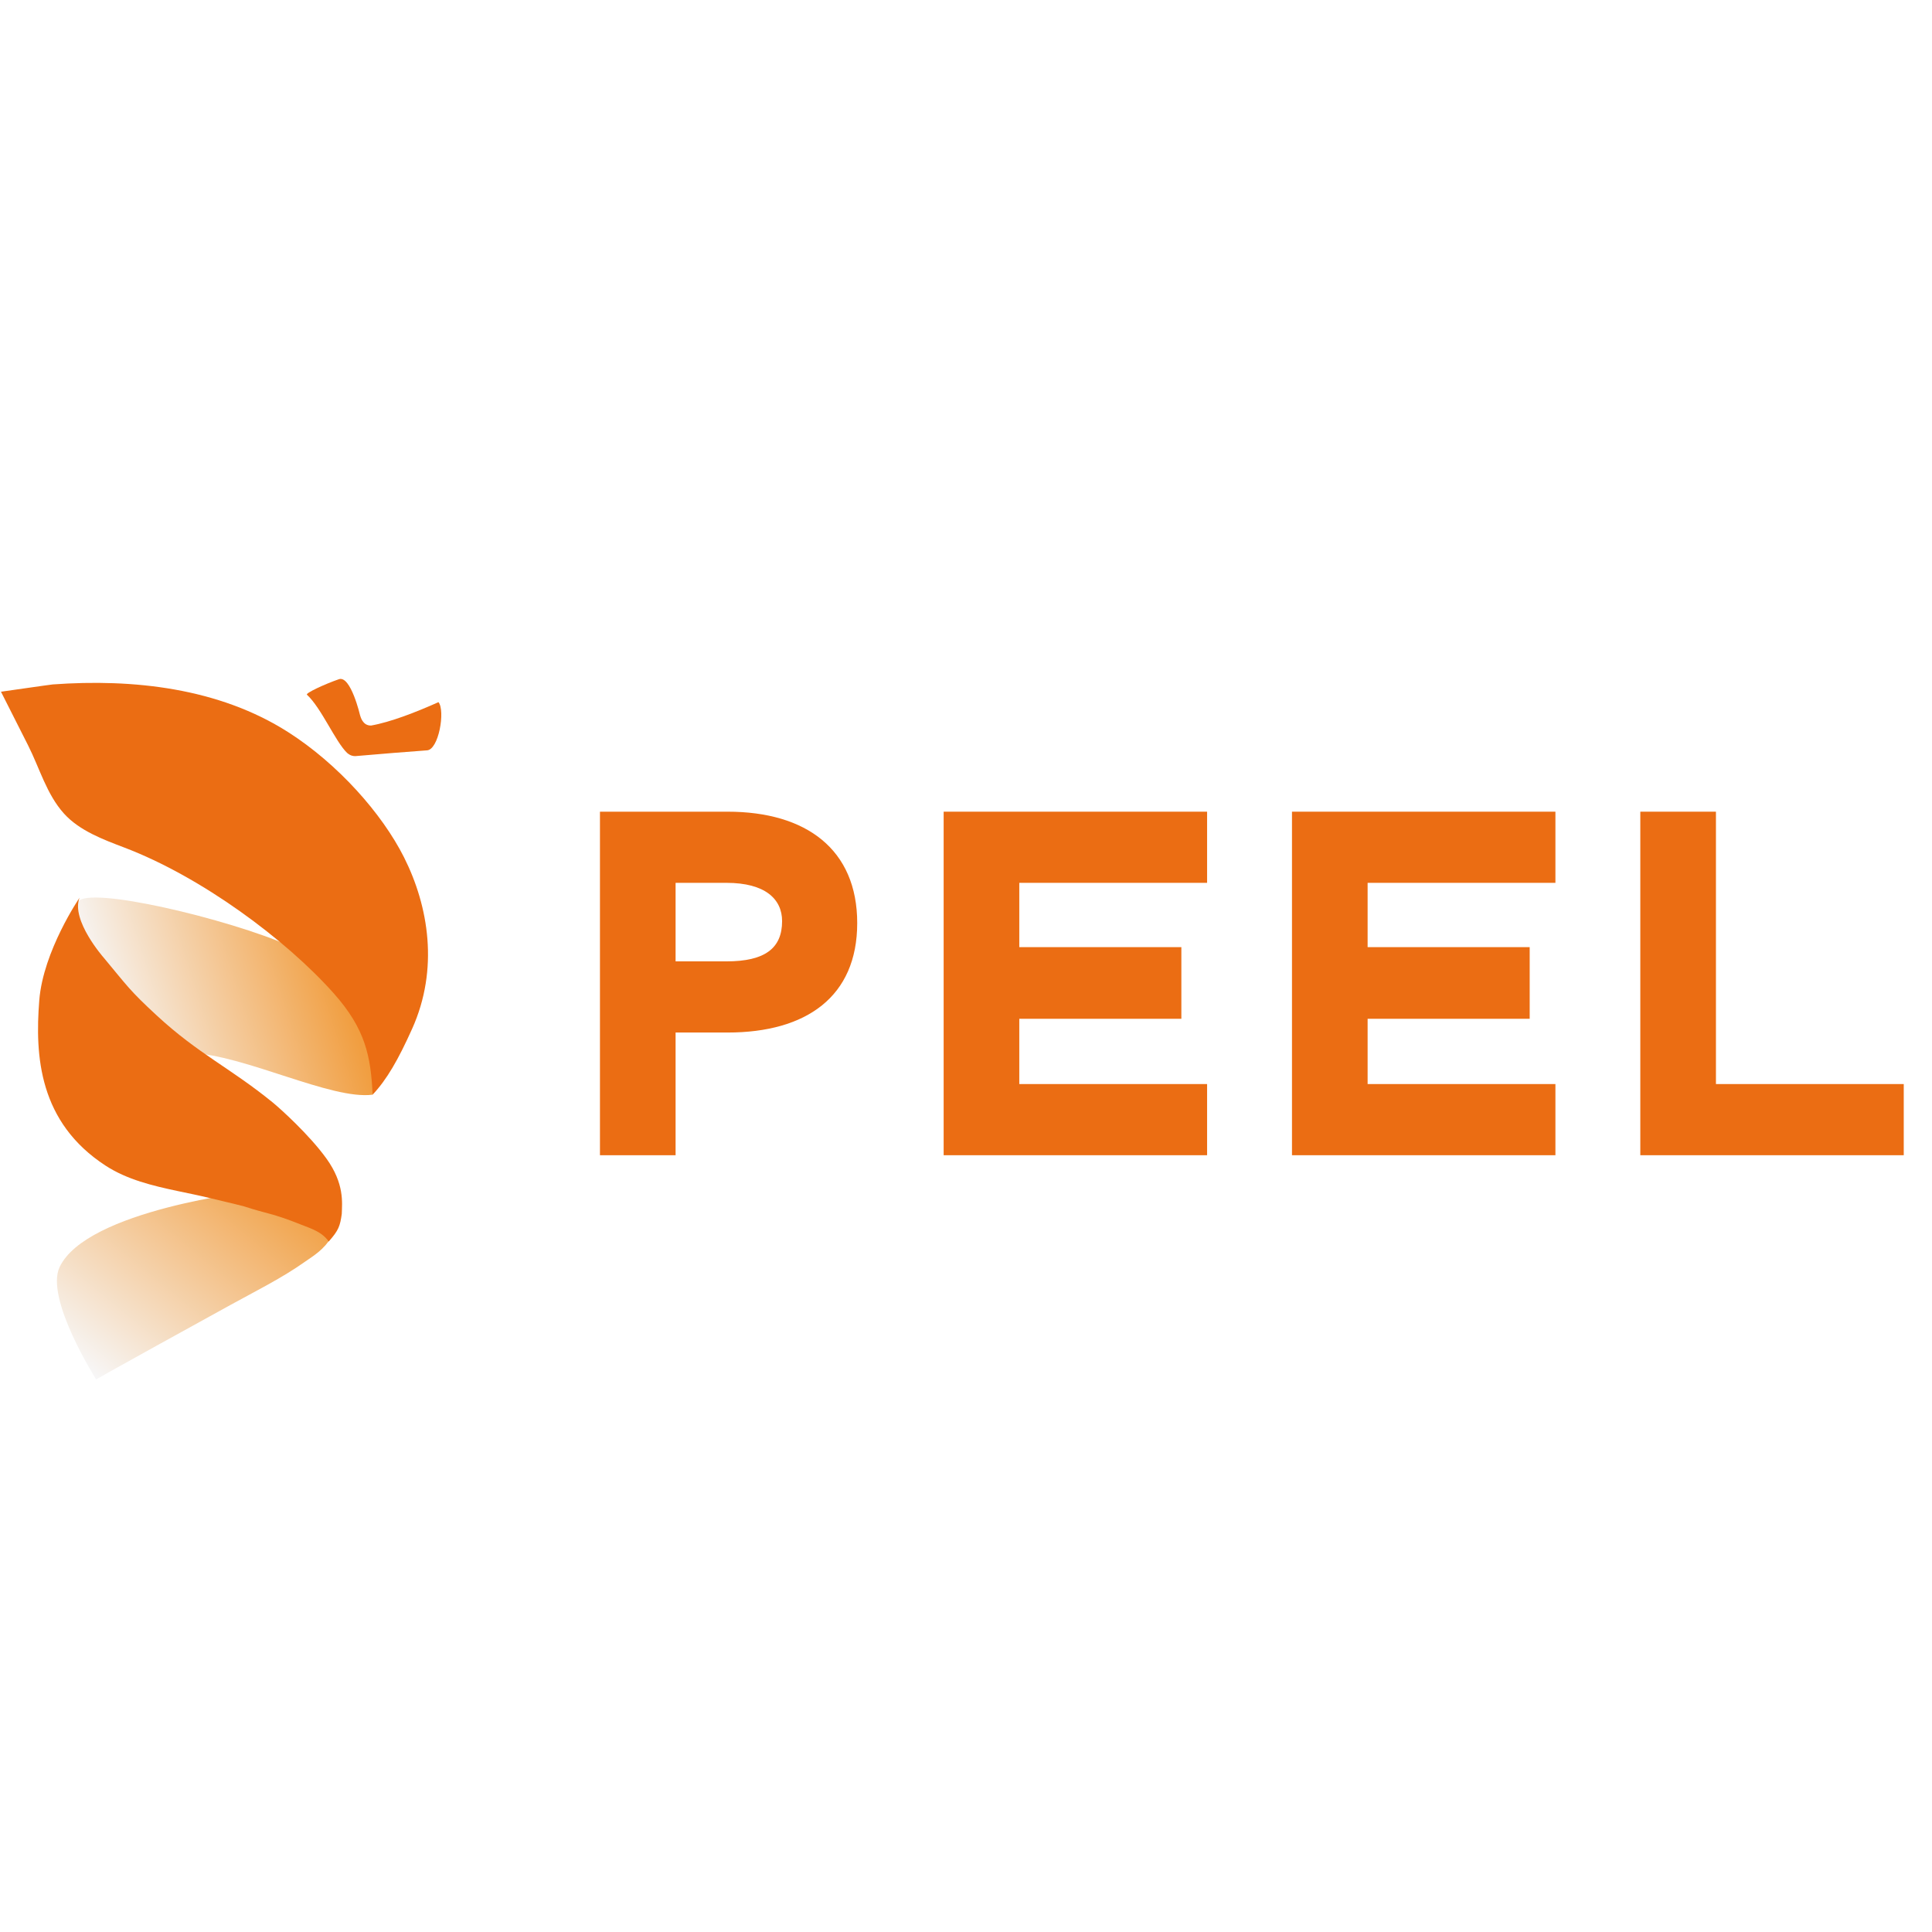
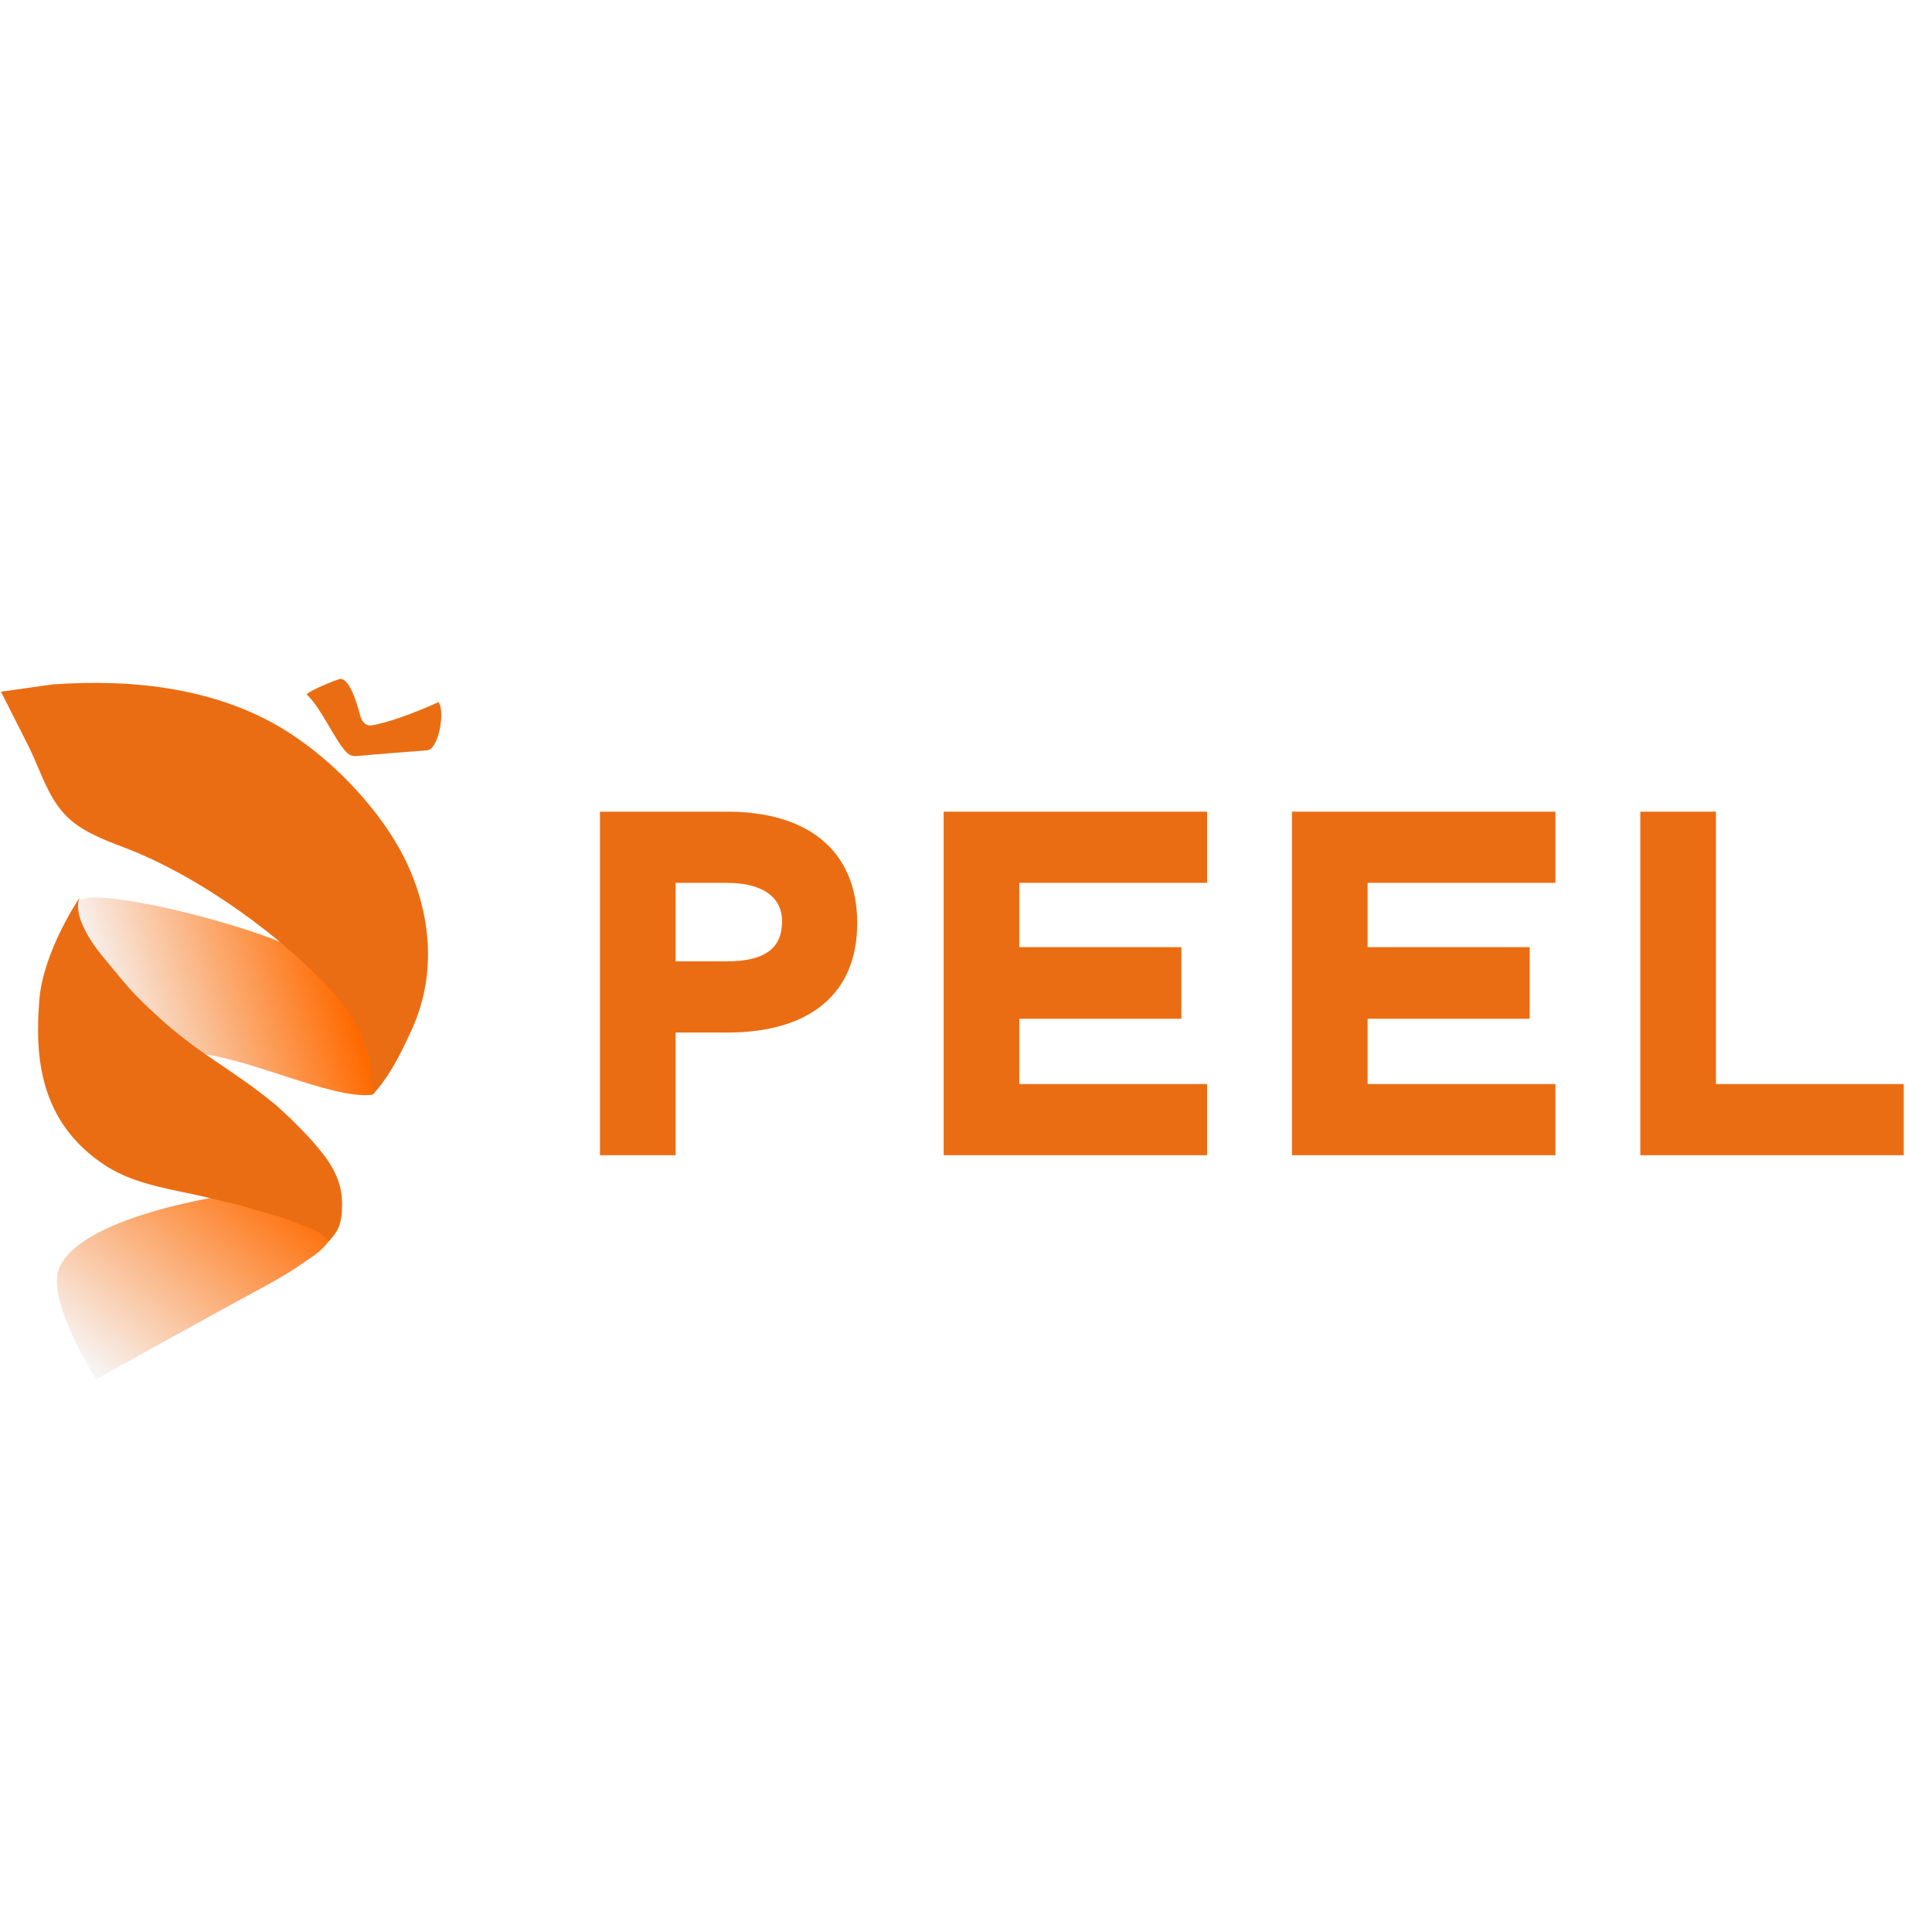
<svg xmlns="http://www.w3.org/2000/svg" version="1.1" width="1000" height="1000" viewBox="0 0 1000 1000" xml:space="preserve">
  <defs>
</defs>
  <rect x="0" y="0" width="100%" height="100%" fill="#ffffff" />
  <g transform="matrix(1.0081 0 0 -1.0081 101.4701 665.2996)" id="path30">
    <linearGradient id="SVGID_25" gradientUnits="userSpaceOnUse" gradientTransform="matrix(93.8518 113.5211 113.5211 -93.8518 561.2549 824.6299)" x1="0" y1="0" x2="1" y2="0">
      <stop offset="0%" style="stop-color:rgb(247,247,248);stop-opacity: 1" />
-       <stop offset="96.22%" style="stop-color:rgb(241,158,64);stop-opacity: 1" />
-       <stop offset="100%" style="stop-color:rgb(241,158,64);stop-opacity: 1" />
+       <stop offset="96.22%" style="stop-color:#ff6a00;stop-opacity: 1" />
+       <stop offset="100%" style="stop-color:#ff6a00;stop-opacity: 1" />
    </linearGradient>
    <path style="stroke: none; stroke-width: 1; stroke-dasharray: none; stroke-linecap: butt; stroke-dashoffset: 0; stroke-linejoin: miter; stroke-miterlimit: 4; is-custom-font: none; font-file-url: none; fill: url(#SVGID_25); fill-rule: nonzero; opacity: 1;" transform=" translate(-614.5125, -871.3139)" d="m 544.453 880.667 c -7.549 -16.055 18.475 -57.17 18.793 -57.672 v 0 c 0.144 0.124 3.751 2.371 68.918 38.249 v 0 c 13.036 7.182 26.431 13.781 38.568 22.394 v 0 c 4.169 2.956 9.169 5.709 13.598 12.827 v 0 c 2.547 4.09 1.896 8.163 -0.658 12.477 v 0 c -3.297 5.579 -9.624 3.842 -15.253 5.589 v 0 c -9.428 2.925 -14.961 2.07 -24.358 5.108 v 0 c 0 0 -85.789 -9.582 -99.608 -38.972 m 18.796 -57.676 c 0 0 -0.001 0.001 -0.003 0.004 v 0 c -0.014 -0.011 0.003 -0.004 0.003 -0.004" stroke-linecap="round" />
  </g>
  <g transform="matrix(1.0081 0 0 -1.0081 115.4605 515.7024)" id="path52">
    <linearGradient id="SVGID_26" gradientUnits="userSpaceOnUse" gradientTransform="matrix(121.9921 38.9369 38.9369 -121.9921 568.0464 999.4727)" x1="0" y1="0" x2="1" y2="0">
      <stop offset="0%" style="stop-color:rgb(247,247,248);stop-opacity: 1" />
-       <stop offset="96.22%" style="stop-color:rgb(241,158,64);stop-opacity: 1" />
-       <stop offset="100%" style="stop-color:rgb(241,158,64);stop-opacity: 1" />
+       <stop offset="96.22%" style="stop-color:#ff6a00;stop-opacity: 1" />
+       <stop offset="100%" style="stop-color:#ff6a00;stop-opacity: 1" />
    </linearGradient>
    <path style="stroke: none; stroke-width: 1; stroke-dasharray: none; stroke-linecap: butt; stroke-dashoffset: 0; stroke-linejoin: miter; stroke-miterlimit: 4; is-custom-font: none; font-file-url: none; fill: url(#SVGID_26); fill-rule: nonzero; opacity: 1;" transform=" translate(-628.3903, -1019.708)" d="m 553.486 1066.791 l -2.149 -14.969 l 33.274 -62.34 c 11.393 1.214 5.868 1.571 15.832 0.804 v 0 c 1.022 -0.18 3.776 -0.015 6.34 0.15 v 0 c 1.972 0.126 3.833 0.252 4.704 0.223 v 0 c 27.793 -0.942 72.449 -24.276 93.692 -21.441 v 0 c 2.472 37.668 -12.731 51.296 -30.559 69.356 v 0 c -10.964 11.106 -85.247 31.86 -111.769 31.863 v 0 c -6.088 0 -9.654 -1.092 -9.365 -3.646" stroke-linecap="round" />
  </g>
  <g transform="matrix(1.0081 0 0 -1.0081 111.0199 460.027)" id="path64" clip-path="url(#CLIPPATH_27)">
    <clipPath id="CLIPPATH_27">
      <path transform="matrix(0.75 0 0 -0.75 128.1403 178.6086) translate(-1002.835, -1002.835)" id="path58" d="M 0 2005.669 H 2005.669 V 0 H 0 Z" stroke-linecap="round" />
    </clipPath>
    <path style="stroke: none; stroke-width: 1; stroke-dasharray: none; stroke-linecap: butt; stroke-dashoffset: 0; stroke-linejoin: miter; stroke-miterlimit: 4; is-custom-font: none; font-file-url: none; fill: rgb(235,109,19); fill-rule: nonzero; opacity: 1;" transform=" translate(97.2942, 16.1904)" d="m 0 0 c -11.326 22.513 -33.958 47.964 -59.506 64.254 c -35.584 22.69 -79.54 27.454 -120.822 24.475 c -1.28 -0.093 -26.58 -3.777 -26.594 -3.75 c 4.602 -9.184 9.266 -18.338 13.907 -27.506 c 5.904 -11.666 9.526 -25.155 18.427 -35.033 c 7.929 -8.8 20.136 -13.341 31.002 -17.472 c 39.584 -15.043 83.006 -47.281 107.56 -74.89 c 16.216 -18.227 18.994 -32.273 19.925 -51.986 c 7.28 7.734 13.162 17.964 20.313 33.889 C 17.949 -57.417 12.714 -25.259 0 0" stroke-linecap="round" />
  </g>
  <g transform="matrix(1.0081 0 0 -1.0081 193.619 371.385)" id="path68" clip-path="url(#CLIPPATH_28)">
    <clipPath id="CLIPPATH_28">
      <path transform="matrix(0.75 0 0 -0.75 46.2058 90.6789) translate(-1002.835, -1002.835)" id="path58" d="M 0 2005.669 H 2005.669 V 0 H 0 Z" stroke-linecap="round" />
    </clipPath>
    <path style="stroke: none; stroke-width: 1; stroke-dasharray: none; stroke-linecap: butt; stroke-dashoffset: 0; stroke-linejoin: miter; stroke-miterlimit: 4; is-custom-font: none; font-file-url: none; fill: rgb(235,109,19); fill-rule: nonzero; opacity: 1;" transform=" translate(-1.5295, -4.1197)" d="m 0 0 c -4.437 -0.102 -5.412 4.672 -5.648 5.223 c 0 0 -4.753 20.429 -10.787 18.596 c -7.618 -2.635 -17.336 -7.216 -16.504 -7.985 c 7.455 -6.899 14.574 -24.065 20.611 -29.882 c 1.789 -1.508 3.155 -1.669 4.306 -1.646 c 14.121 1.245 26.663 2.209 36.595 2.946 c 6.124 0.053 9.613 20.342 6.033 24.76 C 23.024 6.83 9.978 1.757 0 0" stroke-linecap="round" />
  </g>
  <g transform="matrix(1.0081 0 0 -1.0081 98.3679 553.6358)" id="path72" clip-path="url(#CLIPPATH_29)">
    <clipPath id="CLIPPATH_29">
      <path transform="matrix(0.75 0 0 -0.75 140.6907 271.4646) translate(-1002.835, -1002.835)" id="path58" d="M 0 2005.669 H 2005.669 V 0 H 0 Z" stroke-linecap="round" />
    </clipPath>
    <path style="stroke: none; stroke-width: 1; stroke-dasharray: none; stroke-linecap: butt; stroke-dashoffset: 0; stroke-linejoin: miter; stroke-miterlimit: 4; is-custom-font: none; font-file-url: none; fill: rgb(235,109,19); fill-rule: nonzero; opacity: 1;" transform=" translate(-77.4088, 35.626)" d="M 0 0 C -2.282 -28.716 -0.126 -62.702 34.055 -84.933 C 45.09 -92.11 58.149 -95.239 71.186 -97.995 h -0.003 l 0.025 -0.003 c 5.549 -1.172 11.096 -2.279 16.48 -3.599 c 6.589 -1.617 11.081 -2.584 17.521 -4.254 c 12.221 -4.036 13.845 -3.198 29.48 -9.464 c 4.916 -1.97 10.256 -3.449 13.93 -8.541 c 5.188 5.802 5.813 8.059 6.688 14.099 c 0.197 5.87 1.379 15.6 -7.873 28.473 c -8.857 12.322 -24.049 25.925 -27.516 28.749 C 98.012 -34.691 81.746 -27.642 60.313 -7.825 C 46.127 5.292 45.347 7.15 33.02 21.923 c 0 0 -16.89 19.16 -12.361 30.681 C 20.659 52.604 2.009 25.318 0 0" stroke-linecap="round" />
  </g>
  <g transform="matrix(1.0081 0 0 -1.0081 377.1157 509.0337)" id="path76" clip-path="url(#CLIPPATH_30)">
    <clipPath id="CLIPPATH_30">
      <path transform="matrix(0.75 0 0 -0.75 -135.8156 227.2212) translate(-1002.835, -1002.835)" id="path58" d="M 0 2005.669 H 2005.669 V 0 H 0 Z" stroke-linecap="round" />
    </clipPath>
    <path style="stroke: none; stroke-width: 1; stroke-dasharray: none; stroke-linecap: butt; stroke-dashoffset: 0; stroke-linejoin: miter; stroke-miterlimit: 4; is-custom-font: none; font-file-url: none; fill: rgb(235,109,19); fill-rule: nonzero; opacity: 1;" transform=" translate(-27.2105, 51.6575)" d="m 0 0 v -40.317 h 26.154 c 19.813 0 28.531 6.802 28.531 20.662 C 54.685 -8.315 45.967 0 26.154 0 Z M -38.833 -139.852 V 36.537 h 65.515 c 40.419 0 66.572 -19.402 66.572 -57.2 c 0 -37.798 -26.153 -56.192 -66.572 -56.192 H 0 v -62.997 z" stroke-linecap="round" />
  </g>
  <g transform="matrix(1.0081 0 0 -1.0081 556.6101 509.0336)" id="path80" clip-path="url(#CLIPPATH_31)">
    <clipPath id="CLIPPATH_31">
      <path transform="matrix(0.75 0 0 -0.75 -313.8667 227.2211) translate(-1002.835, -1002.835)" id="path58" d="M 0 2005.669 H 2005.669 V 0 H 0 Z" stroke-linecap="round" />
    </clipPath>
    <path style="stroke: none; stroke-width: 1; stroke-dasharray: none; stroke-linecap: butt; stroke-dashoffset: 0; stroke-linejoin: miter; stroke-miterlimit: 4; is-custom-font: none; font-file-url: none; fill: rgb(235,109,19); fill-rule: nonzero; opacity: 1;" transform=" translate(67.629, 88.1945)" d="m 0 0 v -36.537 h -96.424 v -33.011 h 83.215 v -36.789 h -83.215 v -33.514 H 0 v -36.538 H -135.258 V 0 Z" stroke-linecap="round" />
  </g>
  <g transform="matrix(1.0081 0 0 -1.0081 736.9046 509.0336)" id="path84" clip-path="url(#CLIPPATH_32)">
    <clipPath id="CLIPPATH_32">
      <path transform="matrix(0.75 0 0 -0.75 -492.7114 227.2211) translate(-1002.835, -1002.835)" id="path58" d="M 0 2005.669 H 2005.669 V 0 H 0 Z" stroke-linecap="round" />
    </clipPath>
    <path style="stroke: none; stroke-width: 1; stroke-dasharray: none; stroke-linecap: butt; stroke-dashoffset: 0; stroke-linejoin: miter; stroke-miterlimit: 4; is-custom-font: none; font-file-url: none; fill: rgb(235,109,19); fill-rule: nonzero; opacity: 1;" transform=" translate(67.629, 88.1945)" d="m 0 0 v -36.537 h -96.424 v -33.011 h 83.216 v -36.789 h -83.216 v -33.514 H 0 v -36.538 H -135.258 V 0 Z" stroke-linecap="round" />
  </g>
  <g transform="matrix(1.0081 0 0 -1.0081 917.1992 509.0333)" id="path88" clip-path="url(#CLIPPATH_33)">
    <clipPath id="CLIPPATH_33">
      <path transform="matrix(0.75 0 0 -0.75 -671.5563 227.2208) translate(-1002.835, -1002.835)" id="path58" d="M 0 2005.669 H 2005.669 V 0 H 0 Z" stroke-linecap="round" />
    </clipPath>
    <path style="stroke: none; stroke-width: 1; stroke-dasharray: none; stroke-linecap: butt; stroke-dashoffset: 0; stroke-linejoin: miter; stroke-miterlimit: 4; is-custom-font: none; font-file-url: none; fill: rgb(235,109,19); fill-rule: nonzero; opacity: 1;" transform=" translate(-67.629, -88.1945)" d="M 0 0 V 176.389 H 38.834 V 36.538 h 96.424 V 0 Z" stroke-linecap="round" />
  </g>
</svg>
